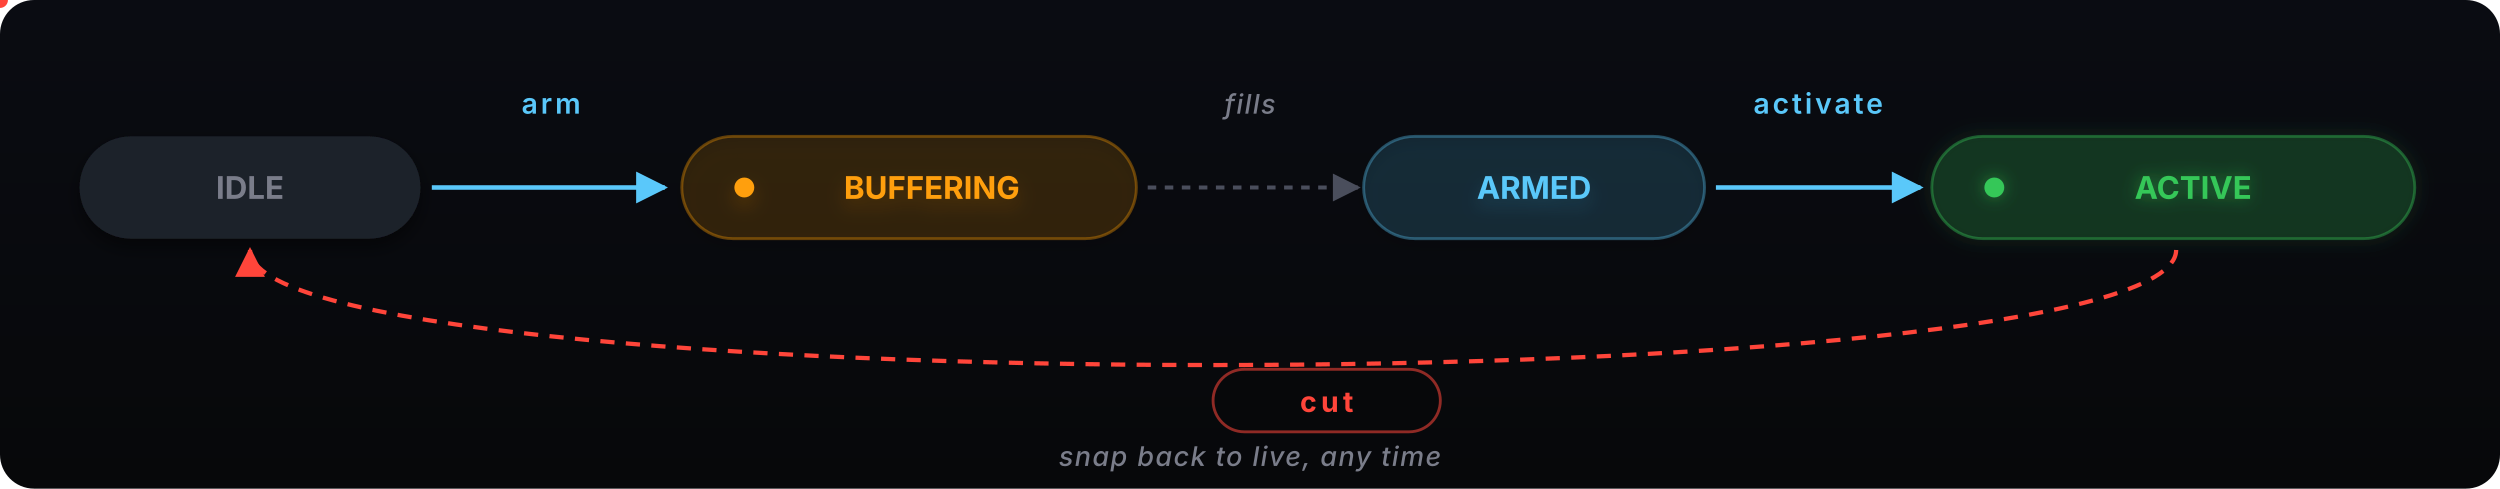
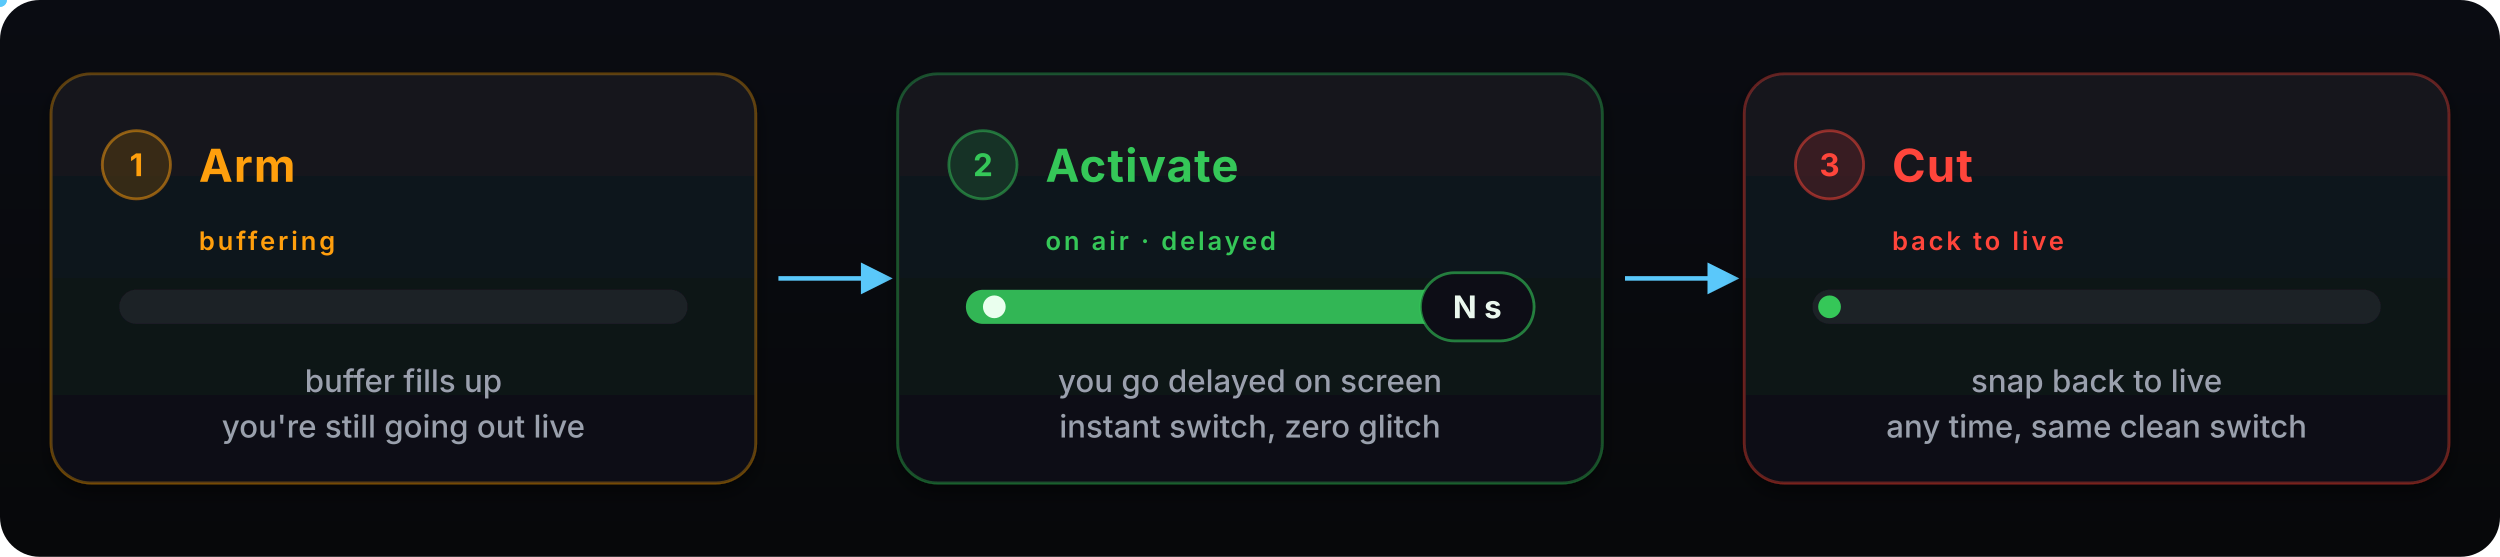
- <svg xmlns="http://www.w3.org/2000/svg" viewBox="0 0 880 172" width="880" height="172" role="img" aria-label="Delay state machine: idle, arming, armed, active, then cut back to live">
+ <svg xmlns="http://www.w3.org/2000/svg" viewBox="0 0 880 196" width="880" height="196" role="img" aria-label="Three steps: Arm fills the buffer while you stay live, Activate goes delayed with zero glitch, Cut snaps back to live instantly">
  <defs>
    <linearGradient id="bgS" x1="0" y1="0" x2="0" y2="1">
      <stop offset="0%" stop-color="#0a0c12" />
      <stop offset="100%" stop-color="#07080a" />
    </linearGradient>
-     <marker id="arrow" viewBox="0 0 10 10" refX="9" refY="5" markerWidth="7" markerHeight="7" orient="auto">
+     <linearGradient id="cardS" x1="0" y1="0" x2="0" y2="1">
+       <stop offset="0%" stop-color="#13171e" />
+       <stop offset="100%" stop-color="#0d1015" />
+     </linearGradient>
+     <marker id="arrS" viewBox="0 0 10 10" refX="8" refY="5" markerWidth="7" markerHeight="7" orient="auto">
      <path d="M 0 0 L 10 5 L 0 10 z" fill="#5ac8fa" />
    </marker>
-     <marker id="arrowMuted" viewBox="0 0 10 10" refX="9" refY="5" markerWidth="7" markerHeight="7" orient="auto">
-       <path d="M 0 0 L 10 5 L 0 10 z" fill="#4a4e5c" />
-     </marker>
-     <marker id="arrowCut" viewBox="0 0 10 10" refX="9" refY="5" markerWidth="7" markerHeight="7" orient="auto">
-       <path d="M 0 0 L 10 5 L 0 10 z" fill="#ff453a" />
-     </marker>
-     <filter id="activeGlow" x="-30%" y="-50%" width="160%" height="200%">
-       <feGaussianBlur in="SourceGraphic" stdDeviation="3" />
-       <feComponentTransfer>
-         <feFuncA type="linear" slope="0.55" />
-       </feComponentTransfer>
-       <feMerge>
-         <feMergeNode />
-         <feMergeNode in="SourceGraphic" />
-       </feMerge>
-     </filter>
-     <filter id="pillShadow" x="-20%" y="-20%" width="140%" height="180%">
+     <filter id="shadowS" x="-20%" y="-20%" width="140%" height="160%">
      <feDropShadow dx="0" dy="3" stdDeviation="3" flood-color="#000000" flood-opacity="0.45" />
    </filter>
  </defs>
  <style>
-     .pill-text { font-family: -apple-system, Segoe UI, Inter, sans-serif; font-weight: 700; font-size: 11px; }
-     .verb        { font-family: -apple-system, Segoe UI, Inter, sans-serif; font-weight: 600; font-size: 10px; fill: #5ac8fa; letter-spacing: 1px; text-transform: uppercase; }
-     .verb-cut    { font-family: -apple-system, Segoe UI, Inter, sans-serif; font-weight: 700; font-size: 10px; fill: #ff453a; letter-spacing: 1.5px; text-transform: uppercase; }
-     .verb-muted  { font-family: -apple-system, Segoe UI, Inter, sans-serif; font-weight: 500; font-size: 9.5px; fill: #7a7d8a; letter-spacing: 0.5px; font-style: italic; }
-     .arrow-line       { stroke: #5ac8fa; stroke-width: 1.6; fill: none; }
-     .arrow-line-muted { stroke: #4a4e5c; stroke-width: 1.4; fill: none; stroke-dasharray: 3 3; }
+     .verb { font-family: -apple-system, Segoe UI, Inter, sans-serif; font-weight: 700; font-size: 16px; letter-spacing: 0.4px; }
+     .num  { font-family: -apple-system, Segoe UI, Inter, sans-serif; font-weight: 700; font-size: 11px; }
+     .st   { font-family: -apple-system, Segoe UI, Inter, sans-serif; font-weight: 600; font-size: 9px; letter-spacing: 1px; text-transform: uppercase; }
+     .cap  { font-family: -apple-system, Segoe UI, Inter, sans-serif; font-weight: 500; font-size: 11px; fill: #9aa0ad; }
  </style>
-   <rect width="880" height="172" rx="12" fill="url(#bgS)" />
-   <g transform="translate(28, 48)" filter="url(#pillShadow)">
-     <rect width="120" height="36" rx="18" fill="#1c2129" />
-     <text class="pill-text" x="60" y="22" text-anchor="middle" fill="#7a7d8a">IDLE</text>
+   <rect width="880" height="196" rx="14" fill="url(#bgS)" />
+   <g transform="translate(18, 26)" filter="url(#shadowS)">
+     <rect width="248" height="144" rx="14" fill="url(#cardS)" stroke="rgba(255,159,10,0.32)" />
+     <circle cx="30" cy="32" r="12" fill="rgba(255,159,10,0.16)" stroke="rgba(255,159,10,0.5)" />
+     <text class="num" x="30" y="36" text-anchor="middle" fill="#ff9f0a">1</text>
+     <text class="verb" x="52" y="38" fill="#ff9f0a">Arm</text>
+     <text class="st" x="52" y="62" fill="#ff9f0a">buffering</text>
+     <rect x="24" y="76" width="200" height="12" rx="6" fill="rgba(255,255,255,0.06)" />
+     <rect x="24" y="76" height="12" rx="6" fill="#ff9f0a">
+       <animate attributeName="width" values="0;168;168" keyTimes="0;0.62;1" calcMode="spline" keySplines="0.4 0 0.2 1;0 0 1 1" dur="3.2s" repeatCount="indefinite" />
+       <animate attributeName="opacity" values="0;0.95;0.95;0" keyTimes="0;0.12;0.8;1" dur="3.2s" repeatCount="indefinite" />
+     </rect>
+     <text class="cap" x="124" y="112" text-anchor="middle">buffer fills up</text>
+     <text class="cap" x="124" y="128" text-anchor="middle" fill="#7a7d8a">you're still going out live</text>
  </g>
-   <text class="verb" x="194" y="40" text-anchor="middle">arm</text>
-   <line class="arrow-line" x1="152" y1="66" x2="234" y2="66" marker-end="url(#arrow)" />
-   <circle r="2.5" fill="#5ac8fa">
-     <animateMotion path="M 152 66 L 226 66" dur="2.4s" repeatCount="indefinite" />
-     <animate attributeName="opacity" values="0;1;1;0" keyTimes="0;0.15;0.85;1" dur="2.4s" repeatCount="indefinite" />
+   <line x1="274" y1="98" x2="312" y2="98" stroke="#5ac8fa" stroke-width="1.6" marker-end="url(#arrS)" />
+   <circle r="2.4" fill="#5ac8fa">
+     <animateMotion path="M 274 98 L 306 98" dur="1.6s" repeatCount="indefinite" />
+     <animate attributeName="opacity" values="0;1;1;0" keyTimes="0;0.2;0.8;1" dur="1.6s" repeatCount="indefinite" />
  </circle>
-   <g transform="translate(240, 48)" filter="url(#pillShadow)">
-     <rect width="160" height="36" rx="18" fill="rgba(255,159,10,0.14)" stroke="rgba(255,159,10,0.35)" />
-     <circle cx="22" cy="18" r="3.5" fill="#ff9f0a">
-       <animate attributeName="opacity" values="1;0.35;1" dur="1.4s" repeatCount="indefinite" />
+   <g transform="translate(316, 26)" filter="url(#shadowS)">
+     <rect width="248" height="144" rx="14" fill="url(#cardS)" stroke="rgba(52,199,89,0.34)" />
+     <circle cx="30" cy="32" r="12" fill="rgba(52,199,89,0.16)" stroke="rgba(52,199,89,0.5)" />
+     <text class="num" x="30" y="36" text-anchor="middle" fill="#34c759">2</text>
+     <text class="verb" x="52" y="38" fill="#34c759">Activate</text>
+     <text class="st" x="52" y="62" fill="#34c759">on air · delayed</text>
+     <rect x="24" y="76" width="200" height="12" rx="6" fill="rgba(255,255,255,0.06)" />
+     <rect x="24" y="76" width="200" height="12" rx="6" fill="#34c759" opacity="0.9" />
+     <g transform="translate(184, 70)">
+       <rect width="40" height="24" rx="12" fill="#0a0c12" stroke="rgba(52,199,89,0.6)" />
+       <text class="num" x="20" y="16" text-anchor="middle" fill="#eaf7ee">N s</text>
+     </g>
+     <circle cx="34" cy="82" r="4" fill="#eaffee">
+       <animate attributeName="opacity" values="1;0.5;1" dur="1.6s" repeatCount="indefinite" />
    </circle>
-     <text class="pill-text" x="88" y="22" text-anchor="middle" fill="#ff9f0a">BUFFERING</text>
+     <text class="cap" x="124" y="112" text-anchor="middle">you go delayed on screen</text>
+     <text class="cap" x="124" y="128" text-anchor="middle" fill="#7a7d8a">instant switch, zero glitch</text>
  </g>
-   <text class="verb-muted" x="440" y="40" text-anchor="middle">fills</text>
-   <line class="arrow-line-muted" x1="404" y1="66" x2="478" y2="66" marker-end="url(#arrowMuted)" />
-   <circle r="2" fill="#7a7d8a" opacity="0.7">
-     <animateMotion path="M 404 66 L 470 66" dur="3.2s" repeatCount="indefinite" />
-     <animate attributeName="opacity" values="0;0.7;0.7;0" keyTimes="0;0.15;0.85;1" dur="3.2s" repeatCount="indefinite" />
+   <line x1="572" y1="98" x2="610" y2="98" stroke="#5ac8fa" stroke-width="1.6" marker-end="url(#arrS)" />
+   <circle r="2.4" fill="#5ac8fa">
+     <animateMotion path="M 572 98 L 604 98" dur="1.6s" begin="0.8s" repeatCount="indefinite" />
+     <animate attributeName="opacity" values="0;1;1;0" keyTimes="0;0.2;0.8;1" dur="1.6s" begin="0.8s" repeatCount="indefinite" />
  </circle>
-   <g transform="translate(480, 48)" filter="url(#pillShadow)">
-     <rect width="120" height="36" rx="18" fill="rgba(90,200,250,0.14)" stroke="rgba(90,200,250,0.35)" />
-     <text class="pill-text" x="60" y="22" text-anchor="middle" fill="#5ac8fa">ARMED</text>
+   <g transform="translate(614, 26)" filter="url(#shadowS)">
+     <rect width="248" height="144" rx="14" fill="url(#cardS)" stroke="rgba(255,69,58,0.34)" />
+     <circle cx="30" cy="32" r="12" fill="rgba(255,69,58,0.16)" stroke="rgba(255,69,58,0.5)" />
+     <text class="num" x="30" y="36" text-anchor="middle" fill="#ff453a">3</text>
+     <text class="verb" x="52" y="38" fill="#ff453a">Cut</text>
+     <text class="st" x="52" y="62" fill="#ff453a">back to live</text>
+     <rect x="24" y="76" width="200" height="12" rx="6" fill="rgba(255,255,255,0.06)" />
+     <rect x="24" y="76" height="12" rx="6" fill="#ff453a">
+       <animate attributeName="width" values="200;200;0;0" keyTimes="0;0.32;0.58;1" calcMode="spline" keySplines="0 0 1 1;0.4 0 0.2 1;0 0 1 1" dur="3.2s" repeatCount="indefinite" />
+       <animate attributeName="opacity" values="0;0.92;0.92;0;0" keyTimes="0;0.08;0.72;0.86;1" dur="3.2s" repeatCount="indefinite" />
+     </rect>
+     <circle cx="30" cy="82" r="4" fill="#34c759">
+       <animate attributeName="opacity" values="0;0;1;1;0;0" keyTimes="0;0.56;0.62;0.78;0.88;1" dur="3.2s" repeatCount="indefinite" />
+     </circle>
+     <text class="cap" x="124" y="112" text-anchor="middle">snap back to live</text>
+     <text class="cap" x="124" y="128" text-anchor="middle" fill="#7a7d8a">any time, same clean switch</text>
  </g>
-   <text class="verb" x="640" y="40" text-anchor="middle">activate</text>
-   <line class="arrow-line" x1="604" y1="66" x2="676" y2="66" marker-end="url(#arrow)" />
-   <circle r="2.5" fill="#5ac8fa">
-     <animateMotion path="M 604 66 L 668 66" dur="2.4s" begin="0.8s" repeatCount="indefinite" />
-     <animate attributeName="opacity" values="0;1;1;0" keyTimes="0;0.15;0.85;1" dur="2.4s" begin="0.8s" repeatCount="indefinite" />
-   </circle>
-   <g transform="translate(680, 48)" filter="url(#activeGlow)">
-     <rect width="170" height="36" rx="18" fill="rgba(52,199,89,0.16)" stroke="rgba(52,199,89,0.4)" />
-     <circle cx="22" cy="18" r="3.5" fill="#34c759">
-       <animate attributeName="opacity" values="1;0.55;1" dur="2s" repeatCount="indefinite" />
-     </circle>
-     <text class="pill-text" x="92" y="22" text-anchor="middle" fill="#34c759">ACTIVE</text>
-   </g>
-   <path id="cutPath" d="M 766 88 C 766 142, 88 142, 88 88" stroke="#ff453a" stroke-width="1.5" stroke-dasharray="5 4" fill="none" marker-end="url(#arrowCut)" />
-   <circle r="2.8" fill="#ff453a">
-     <animateMotion dur="4.5s" repeatCount="indefinite">
-       <mpath href="#cutPath" />
-     </animateMotion>
-     <animate attributeName="opacity" values="0;1;1;0" keyTimes="0;0.1;0.9;1" dur="4.5s" repeatCount="indefinite" />
-   </circle>
-   <g transform="translate(427, 130)">
-     <rect width="80" height="22" rx="11" fill="#07080a" stroke="rgba(255,69,58,0.55)" stroke-width="1" />
-     <text class="verb-cut" x="40" y="15" text-anchor="middle">cut</text>
-   </g>
-   <text class="verb-muted" x="440" y="164" text-anchor="middle">snap back to live, any time</text>
</svg>
